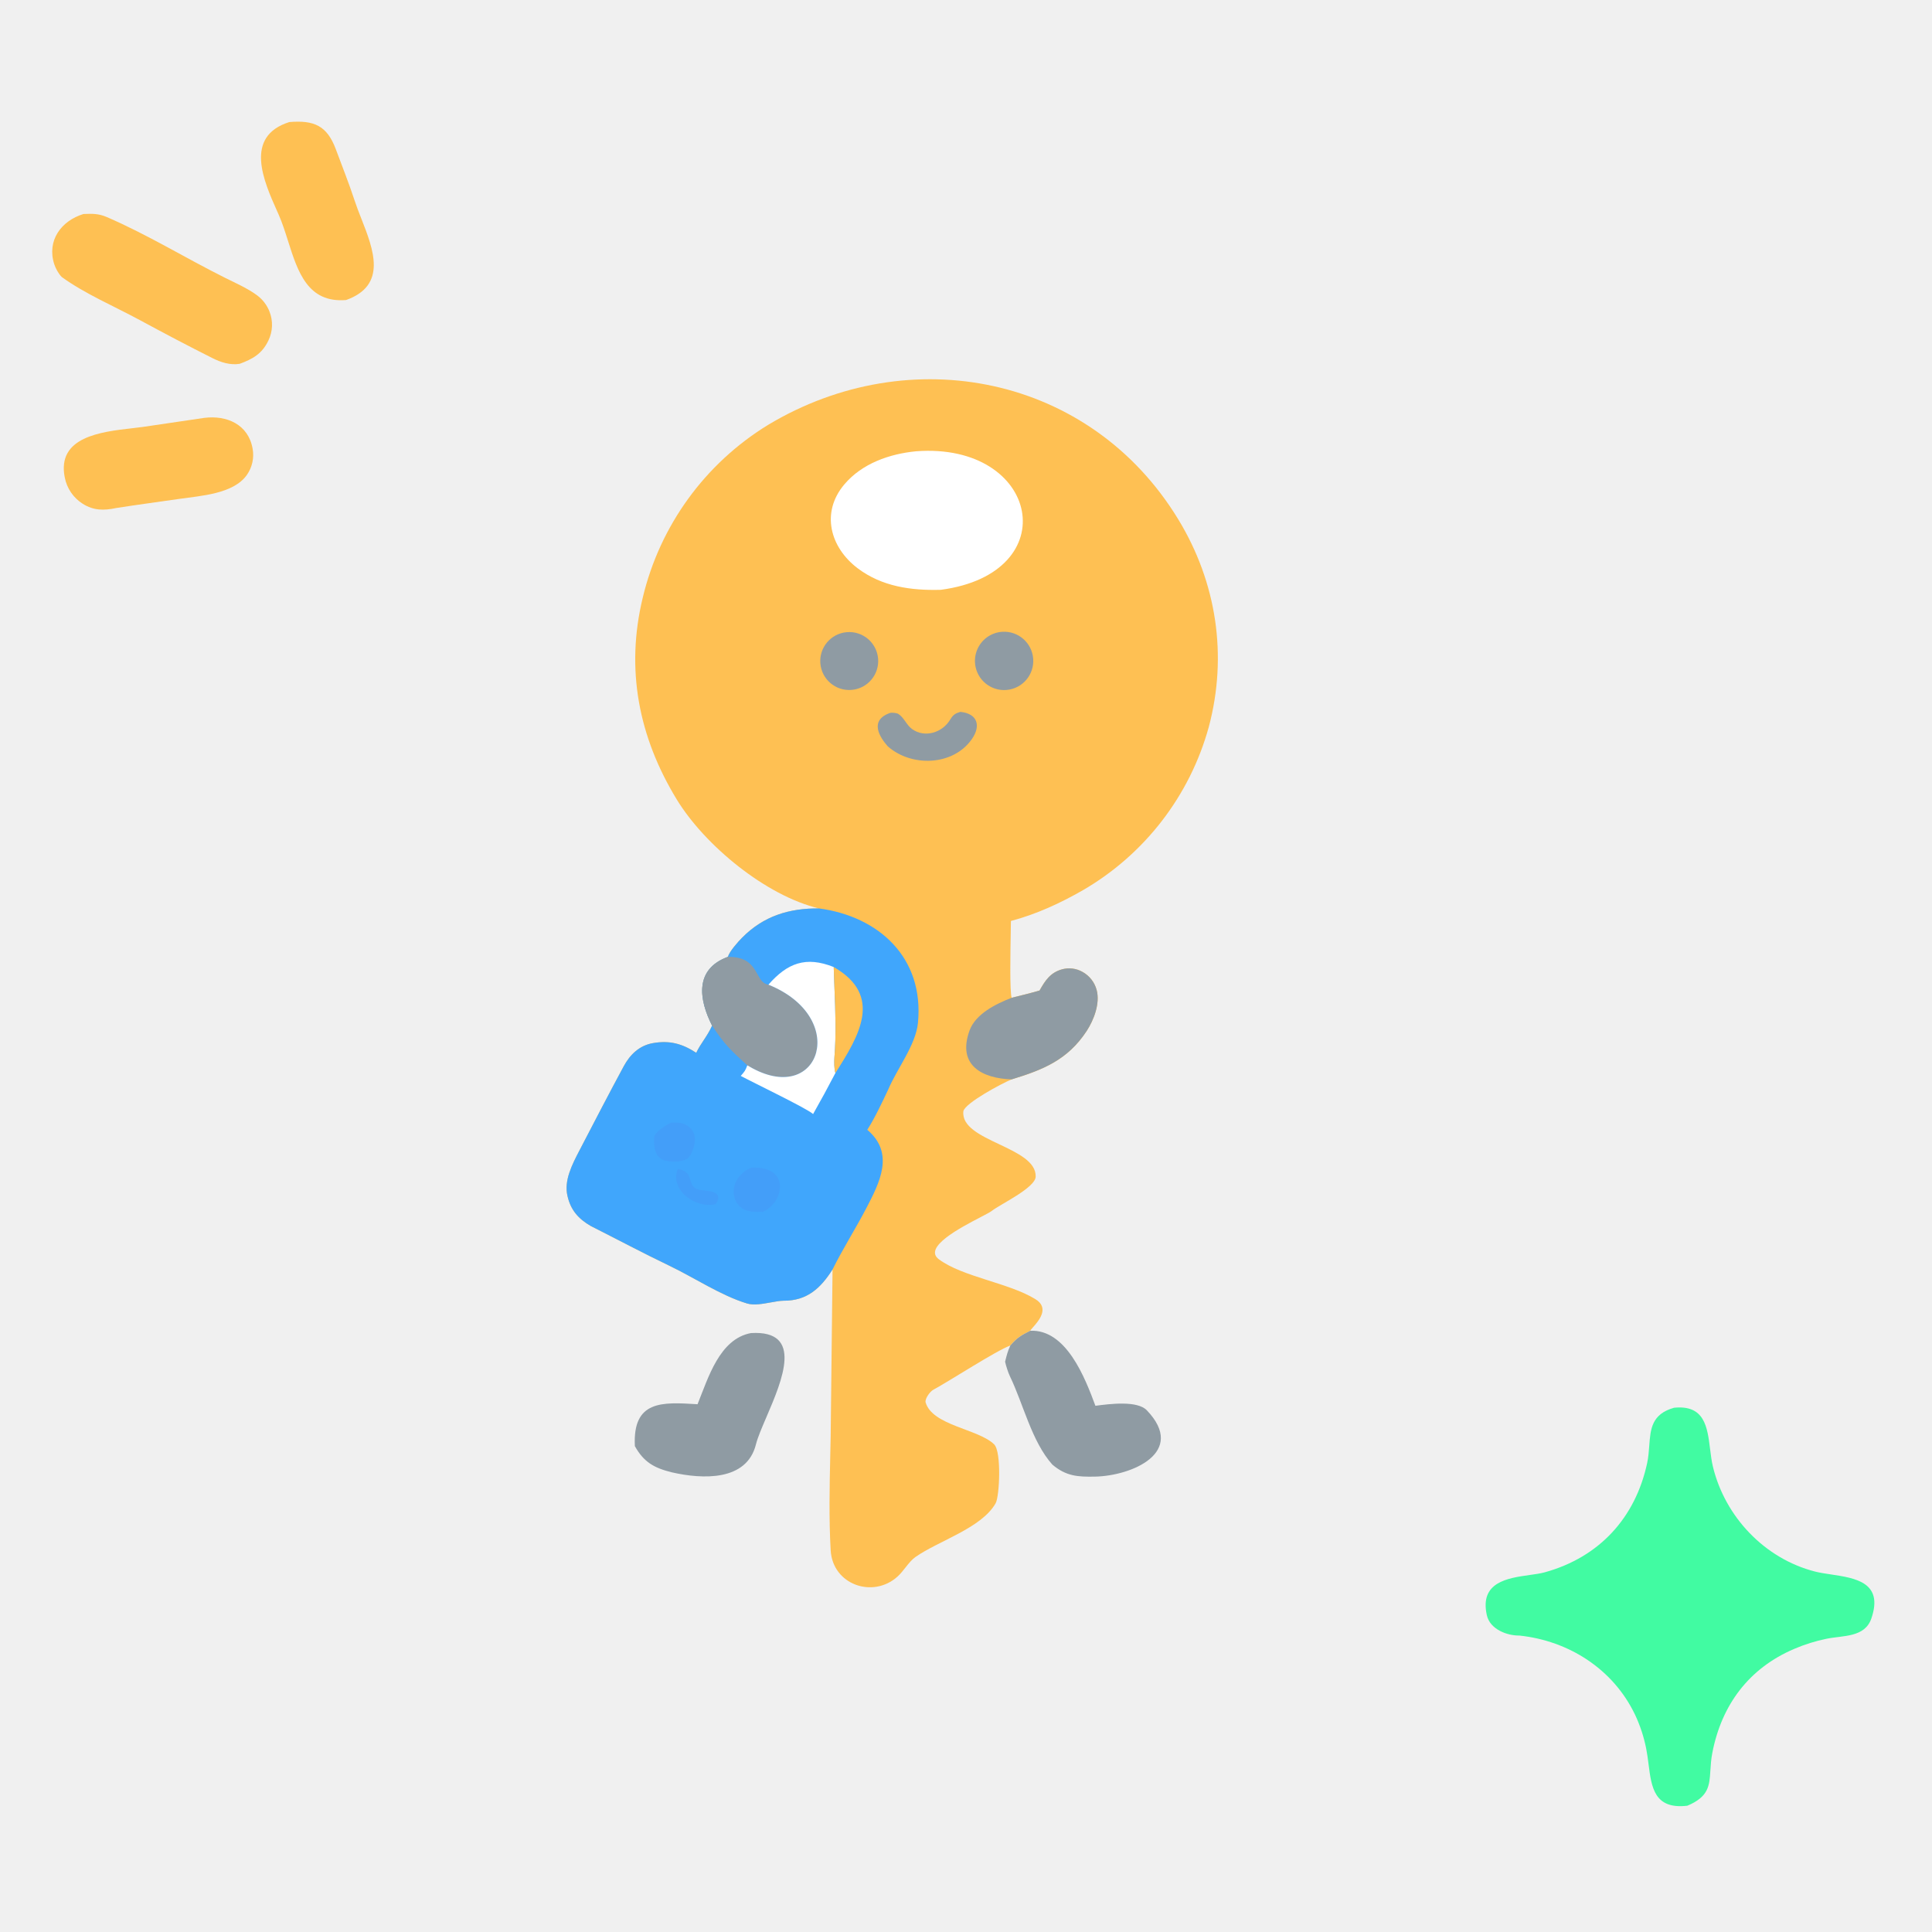
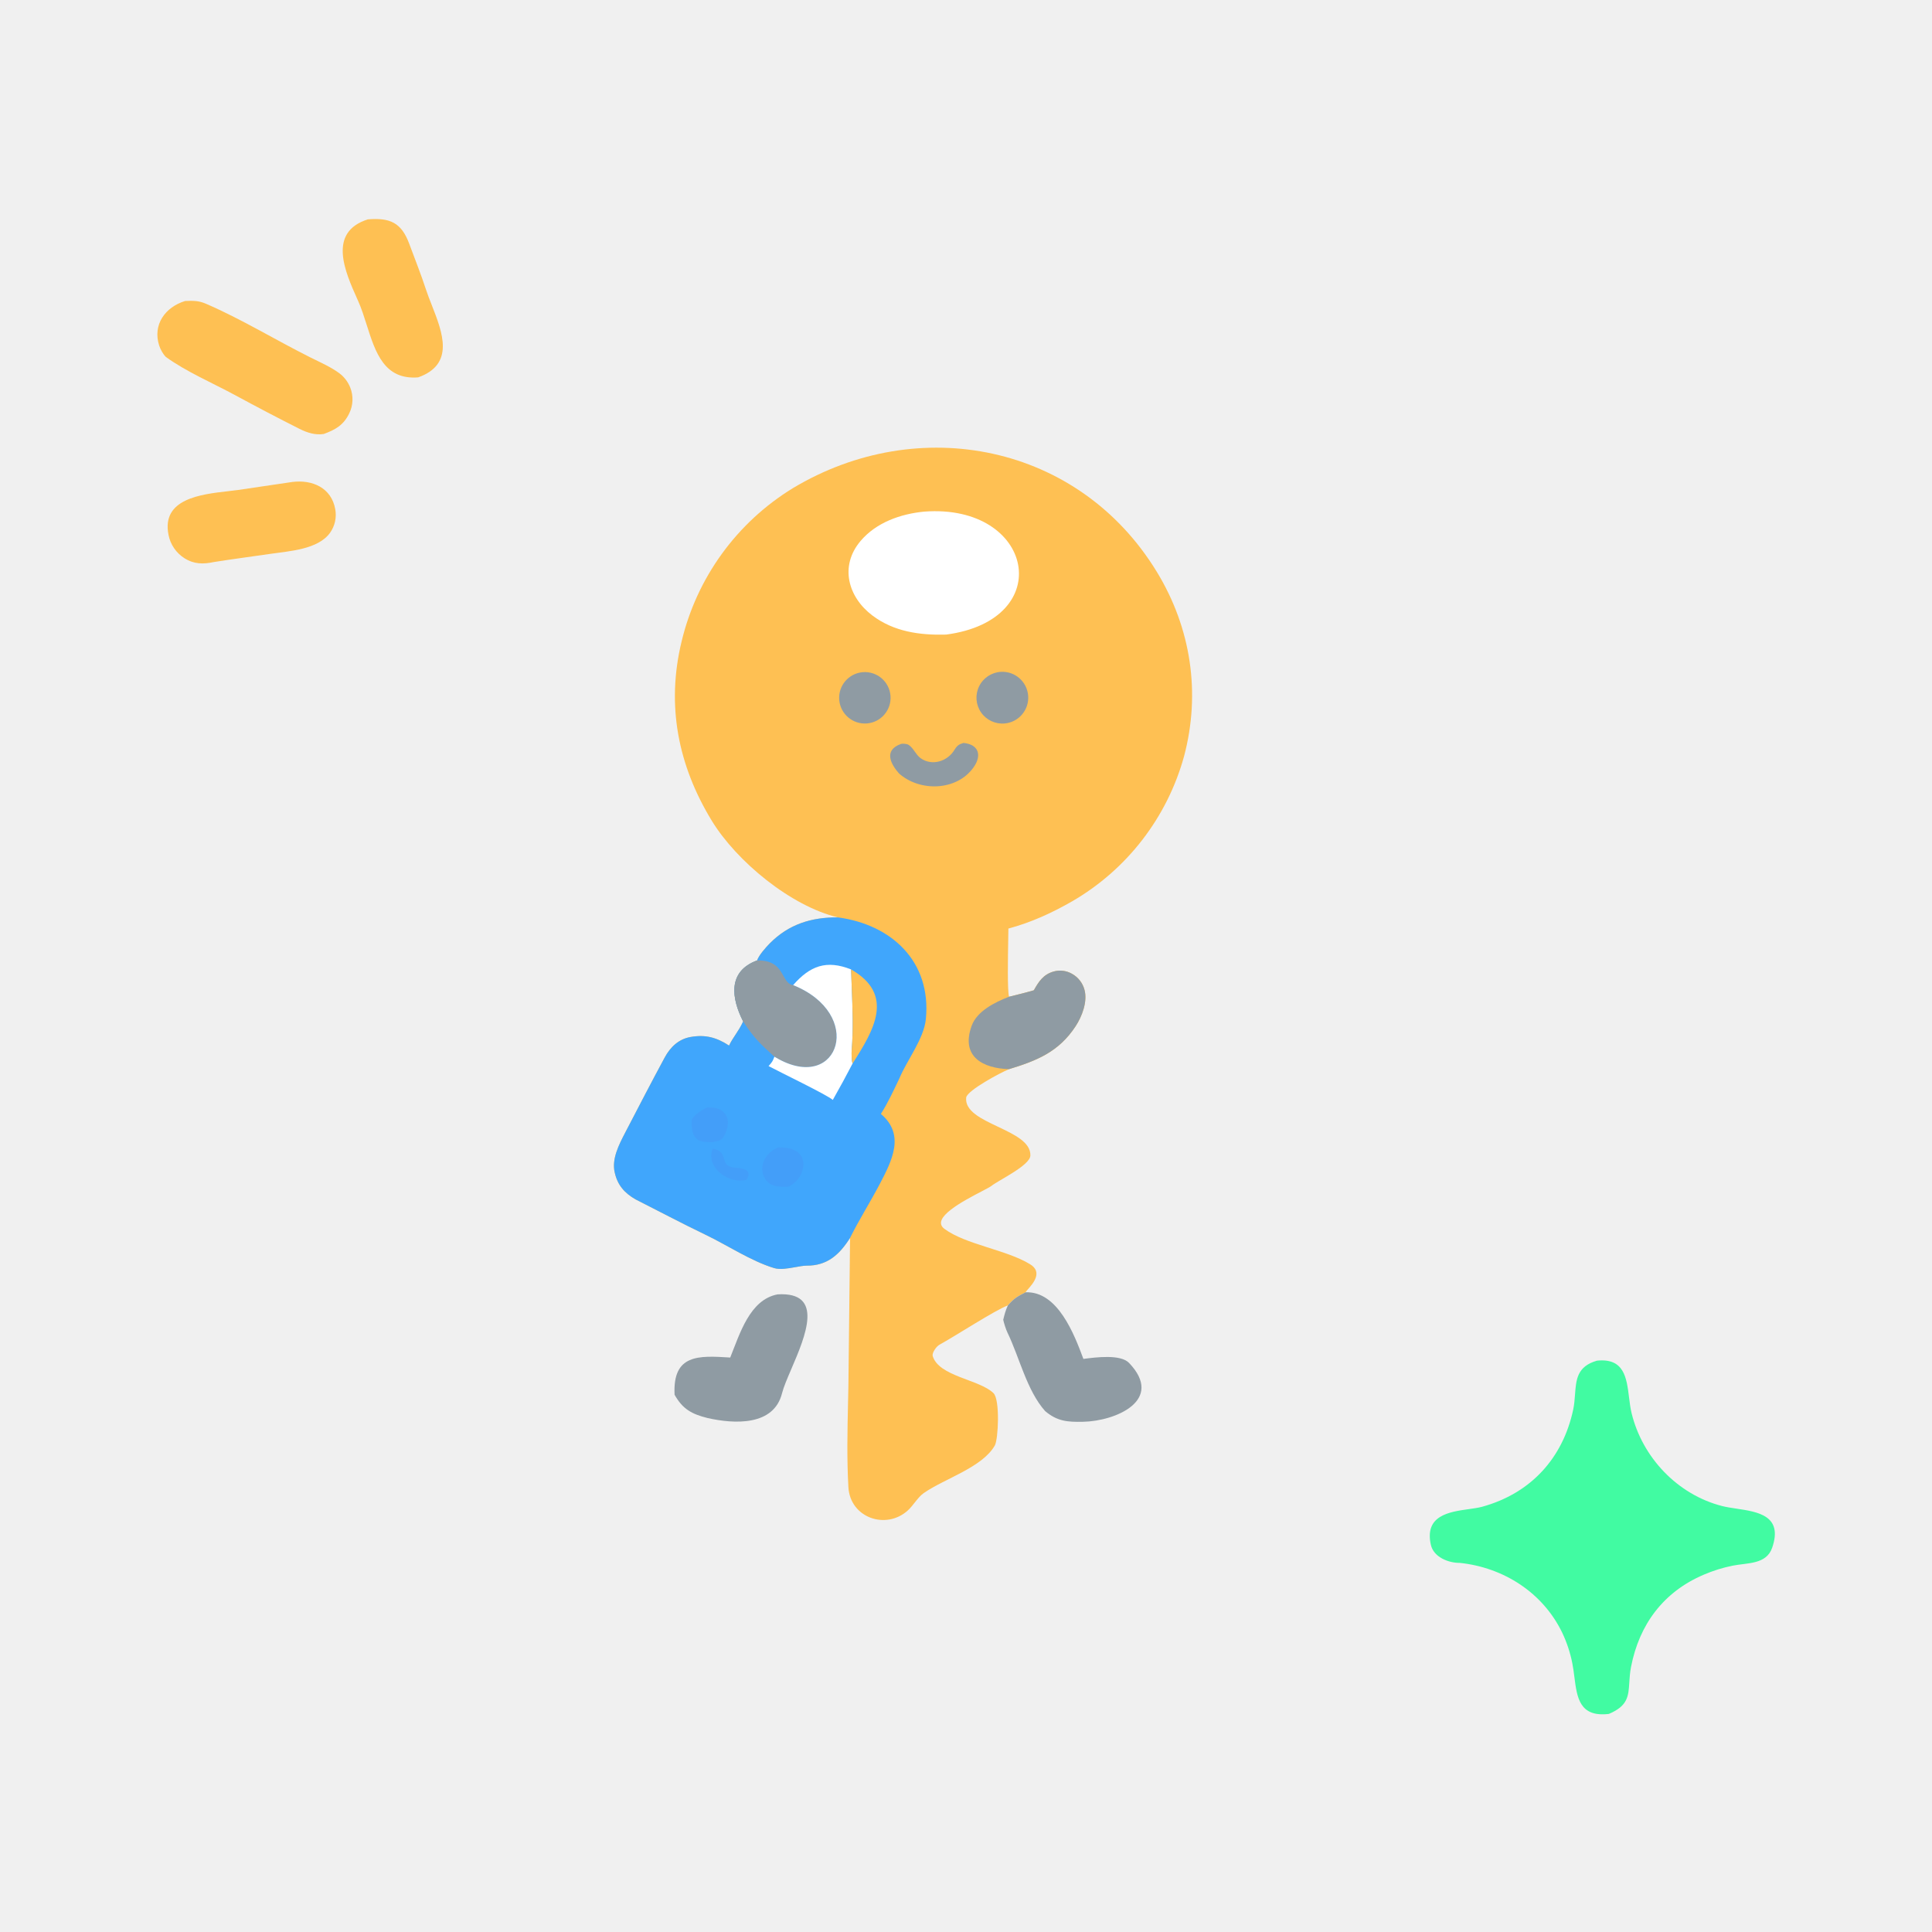
- <svg xmlns="http://www.w3.org/2000/svg" viewBox="90 90 840 840">
+ <svg xmlns="http://www.w3.org/2000/svg" viewBox="35.62 35.62 946.29 946.29">
  <path fill="#fec053" d="M446.044 484.956C423.075 479.502 396.435 457.588 384.241 437.596C367.676 410.438 361.921 381.011 369.439 349.935C376.871 318.623 396.477 291.565 423.917 274.751C485.518 237.734 564.1 253.038 602.305 315.831C618.948 343.186 623.831 374.97 615.564 406.058C607.317 435.986 587.653 461.481 560.802 477.06C550.851 482.764 540.659 487.452 529.528 490.428C529.524 491.475 529.491 493.315 529.45 495.615L529.449 495.645C529.288 504.728 529.001 520.932 529.844 523.819C533.849 522.834 538.024 521.823 541.978 520.659C544.368 516.445 546.575 512.926 551.669 511.468C554.702 510.613 557.952 511.015 560.686 512.583C563.735 514.27 565.955 517.136 566.826 520.51C568.336 526.269 565.61 533.456 562.437 538.297C554.177 550.897 543.373 555.163 529.817 559.3C525.481 561.091 509.699 569.528 508.865 573.107C508.076 579.758 516.21 583.608 524.4 587.484C532.421 591.281 540.495 595.103 540.295 601.606C540.146 606.445 524.76 613.666 521.216 616.475C520.558 616.997 518.72 617.955 516.325 619.205L516.322 619.207C507.529 623.794 491.23 632.298 498.189 637.5C508.473 645.186 528.639 647.759 540.087 654.803C546.577 658.67 541.537 664.36 539.077 667.136C538.475 667.816 538.028 668.321 537.942 668.582C533.961 670.613 532.309 671.497 529.272 675.009C523.168 677.2 502.912 690.397 495.784 694.244C494.344 695.021 492.215 697.962 492.406 699.618C495.209 709.825 515.393 711.249 522.234 717.979C525.494 721.186 524.587 740.606 522.884 743.602C516.726 754.436 498.114 759.866 488.011 766.967C485.131 768.992 482.882 773.114 480.187 775.503C469.525 785.083 452.014 779.031 451.162 764.025C450.373 750.146 450.679 736.426 450.987 722.645L450.988 722.596C451.049 719.866 451.11 717.135 451.163 714.399L451.978 641.938C446.862 650.008 440.901 655.635 430.631 655.528C429.039 655.563 427.129 655.908 425.123 656.271C421.571 656.913 417.721 657.609 414.809 656.731C403.552 653.338 391.93 645.54 381.031 640.317C369.584 634.833 358.179 628.754 346.899 623.066C341.489 619.959 338.094 616.083 336.731 609.977C335.111 603.326 338.801 596.23 341.898 590.275L341.899 590.272L342.101 589.883C348.377 577.802 354.732 565.547 361.207 553.55C363.927 548.51 367.974 544.58 373.839 543.537C381.089 542.249 386.577 543.73 392.704 547.736C394.677 543.575 397.414 540.761 399.61 535.927C393.846 524.548 391.885 511.398 406.457 506.036C407.236 503.565 410.769 499.595 412.667 497.679C422.019 488.239 433.065 484.875 446.044 484.956Z" />
  <path fill="#40a6fc" d="M446.044 484.956C471.996 488.407 491.914 506.311 489.106 534.777C488.158 544.384 479.883 554.869 476.212 563.646C473.553 569.251 470.392 576.046 467.078 581.217C479.109 591.401 472.5 604.122 466.538 615.522C461.902 624.387 456.406 633.005 451.978 641.938C446.862 650.008 440.901 655.635 430.631 655.528C429.039 655.563 427.129 655.908 425.123 656.271C421.571 656.913 417.721 657.609 414.809 656.731C403.552 653.338 391.93 645.54 381.031 640.317C369.584 634.833 358.179 628.754 346.899 623.066C341.489 619.959 338.094 616.083 336.731 609.977C335.111 603.326 338.801 596.23 341.898 590.275L341.899 590.272L342.101 589.883C348.377 577.802 354.732 565.547 361.207 553.55C363.927 548.51 367.974 544.58 373.839 543.537C381.089 542.249 386.577 543.73 392.704 547.736C394.677 543.575 397.414 540.761 399.61 535.927C393.846 524.548 391.885 511.398 406.457 506.036C407.236 503.565 410.769 499.595 412.667 497.679C422.019 488.239 433.065 484.875 446.044 484.956Z" />
  <path fill="#8f9ba3" d="M406.457 506.036C415.022 505.868 417.392 510.103 419.356 513.615C420.604 515.847 421.688 517.786 424.096 518.117C459.191 532.28 446.69 570.398 417.152 554.454C416.395 554.052 415.648 553.631 414.913 553.19C407.718 546.659 404.9 543.976 399.61 535.927C393.846 524.548 391.885 511.398 406.457 506.036Z" />
  <path fill="white" d="M424.096 518.117C432.375 508.678 440.392 505.637 452.485 510.444C452.573 513.529 452.695 516.598 452.817 519.658C453.217 529.688 453.613 539.627 452.791 549.75C452.67 551.236 452.644 555.115 453.232 556.509C450.105 562.523 446.867 568.479 443.519 574.372C441.041 572.007 417.027 560.474 412.063 557.785C413.741 555.866 414.046 555.565 414.913 553.19C415.648 553.631 416.395 554.052 417.152 554.454C446.69 570.398 459.191 532.28 424.096 518.117Z" />
  <path fill="#fec053" d="M452.485 510.444C474.159 522.881 463.488 540.415 453.232 556.509C452.644 555.115 452.67 551.236 452.791 549.75C453.613 539.627 453.217 529.688 452.817 519.658C452.695 516.598 452.573 513.529 452.485 510.444Z" />
  <path fill="#439ef9" d="M416.718 597.67C434.483 596.916 430.445 613.535 421.464 616.927L421.251 616.927C419.044 616.928 416.265 616.929 414.208 616.155C412.271 615.419 410.701 613.948 409.841 612.062C407.166 606.09 411.018 599.966 416.718 597.67Z" />
  <path fill="#439ef9" d="M381.858 578.065C382.089 578.068 382.32 578.069 382.551 578.07C384.267 578.077 385.991 578.085 387.621 578.749C389.572 579.555 391.089 581.152 391.793 583.143C392.782 585.998 391.493 590.026 390.014 592.499C388.886 594.387 386.864 594.551 384.902 594.989C378.977 595.106 374.124 595.109 374.361 584.722C374.415 582.356 379.526 579.15 381.858 578.065Z" />
  <path fill="#439ef9" d="M384.667 598.236C393.272 599.636 387.158 606.954 395.748 607.561C399.771 607.845 404.516 608.744 401.131 613.55C393.059 615.669 380.992 607.824 384.667 598.236Z" />
  <path fill="#8f9ba3" d="M541.978 520.659C544.368 516.445 546.575 512.926 551.669 511.468C554.702 510.613 557.952 511.015 560.686 512.583C563.735 514.27 565.955 517.136 566.826 520.51C568.336 526.269 565.61 533.456 562.437 538.297C554.177 550.897 543.373 555.163 529.817 559.3C517.346 558.896 505.965 553.373 511.55 538.023C514.167 530.833 522.946 526.494 529.844 523.819C533.849 522.834 538.024 521.823 541.978 520.659Z" />
  <path fill="white" d="M488.35 286.205C541.976 282.201 553.633 339.231 499.02 346.442C486.139 346.794 473.445 345.041 462.91 337.085C450.95 328.053 446.757 312.852 457.103 300.612C464.807 291.498 476.764 287.315 488.35 286.205Z" />
  <path fill="#8f9ba3" d="M507.544 399.507C515.007 400.242 516.584 405.537 512.585 411.3C504.365 423.144 486.091 423.546 475.917 414.421C472.356 410.361 467.884 403.181 476.991 399.972C477.633 399.746 479.831 399.954 480.521 400.372C483.016 401.882 484.111 405.211 486.489 406.94C492.086 411.002 499.793 408.544 503.169 402.804C504.037 401.328 505.019 400.317 506.656 399.813L507.544 399.507Z" />
  <path fill="#8f9ba3" d="M525.863 364.688C532.762 364.302 538.699 369.512 539.214 376.403C539.728 383.294 534.63 389.328 527.75 389.971C523.184 390.398 518.743 388.325 516.137 384.552C513.531 380.778 513.166 375.89 515.183 371.771C517.2 367.652 521.284 364.944 525.863 364.688Z" />
  <path fill="#8f9ba3" d="M458.155 364.855C465.097 364.261 471.203 369.416 471.781 376.359C472.36 383.302 467.192 389.396 460.247 389.959C453.324 390.521 447.253 385.373 446.677 378.451C446.1 371.529 451.235 365.447 458.155 364.855Z" />
  <path fill="#41fba2" d="M817.836 702.068C831.123 700.708 832.325 710.406 833.515 720.006C833.843 722.65 834.17 725.286 834.748 727.682C839.99 749.416 857.206 767.681 879.133 773.281C881.182 773.804 883.583 774.164 886.082 774.538C896.679 776.123 909.027 777.971 903.633 793.686C900.782 801.993 891.466 801.026 884.191 802.494C879.346 803.481 874.615 804.963 870.073 806.917C850.36 815.327 838.512 831.29 834.49 852.107C833.95 854.904 833.792 857.429 833.649 859.727C833.23 866.427 832.932 871.19 823.628 875.096C809.268 876.778 808.044 867.156 806.751 856.993C806.466 854.752 806.177 852.484 805.744 850.306C804.734 845.164 803.089 840.168 800.846 835.431C791.394 815.717 772.131 803.389 750.615 801.113C745.279 801.19 737.821 798.428 736.448 792.248C733.248 777.837 745.495 776.122 755.085 774.779C757.52 774.438 759.785 774.121 761.581 773.626C785.364 767.07 801.051 749.909 806.161 726.095C806.698 723.595 806.883 721.074 807.062 718.641C807.6 711.334 808.078 704.824 817.836 702.068Z" />
  <path fill="#fec053" d="M126.295 183.044C130.044 182.894 132.83 182.815 136.419 184.364C154.078 191.983 170.48 202.102 187.659 210.689C192.258 212.988 197.823 215.418 201.911 218.503C204.274 220.295 206.097 222.705 207.176 225.467C208.788 229.549 208.611 234.12 206.688 238.065C203.908 243.89 199.814 246.104 194.214 248.181C190.098 248.832 186.117 247.586 182.37 245.702C171.615 240.294 161.365 234.898 150.698 229.123C139.852 223.251 126.812 217.686 116.845 210.432C115.45 209.066 114.143 206.621 113.579 204.858C110.295 194.602 116.578 186.012 126.295 183.044Z" />
  <path fill="#fec053" d="M178.819 271.683C188.61 270.454 197.964 274.526 199.831 285.06C200.568 289.059 199.663 293.185 197.322 296.509C191.453 304.808 177.247 305.542 167.899 306.919C158.753 308.265 149.626 309.437 140.475 310.89C135.182 312.005 130.731 312.022 125.99 309.05C121.898 306.472 119.059 302.313 118.151 297.563C114.652 279.942 133.887 277.742 147.405 276.196C149.126 275.999 150.753 275.813 152.23 275.607L178.819 271.683Z" />
  <path fill="#fec053" d="M215.796 143.066C226.525 142.198 232.183 144.564 236.043 154.965C238.775 162.328 241.815 169.949 244.244 177.378C245.032 179.788 246.045 182.367 247.09 185.027L247.09 185.028C252.375 198.482 258.484 214.034 240.454 220.453C223.803 221.786 219.489 208.185 215.238 194.779C213.963 190.758 212.693 186.755 211.098 183.177C210.941 182.824 210.781 182.467 210.619 182.105C204.612 168.669 195.976 149.352 215.796 143.066Z" />
  <path fill="#8f9ba3" d="M537.942 668.582C553.666 667.945 561.773 689.118 566.264 701.212C572.462 700.4 584.477 698.835 588.632 703.184C606.116 721.478 582.015 731.716 566.046 732.007C558.611 732.142 553.542 731.862 547.522 726.764C538.559 716.704 534.955 700.49 529.11 688.408C528.277 686.687 527.372 683.736 526.998 682.044C527.716 679.19 528.034 677.744 529.272 675.009C532.309 671.497 533.961 670.613 537.942 668.582Z" />
  <path fill="#8f9ba3" d="M416.495 669.597C439.494 668.218 430.149 689.996 423.223 706.136C421.221 710.8 419.421 714.994 418.663 718.022C414.634 734.112 395.403 733.176 382.134 730.156C374.445 728.252 369.946 725.771 366.028 718.754C365.025 698.794 377.868 699.587 393.021 700.523L393.281 700.539C397.95 689.001 402.822 672.154 416.495 669.597Z" />
</svg>
